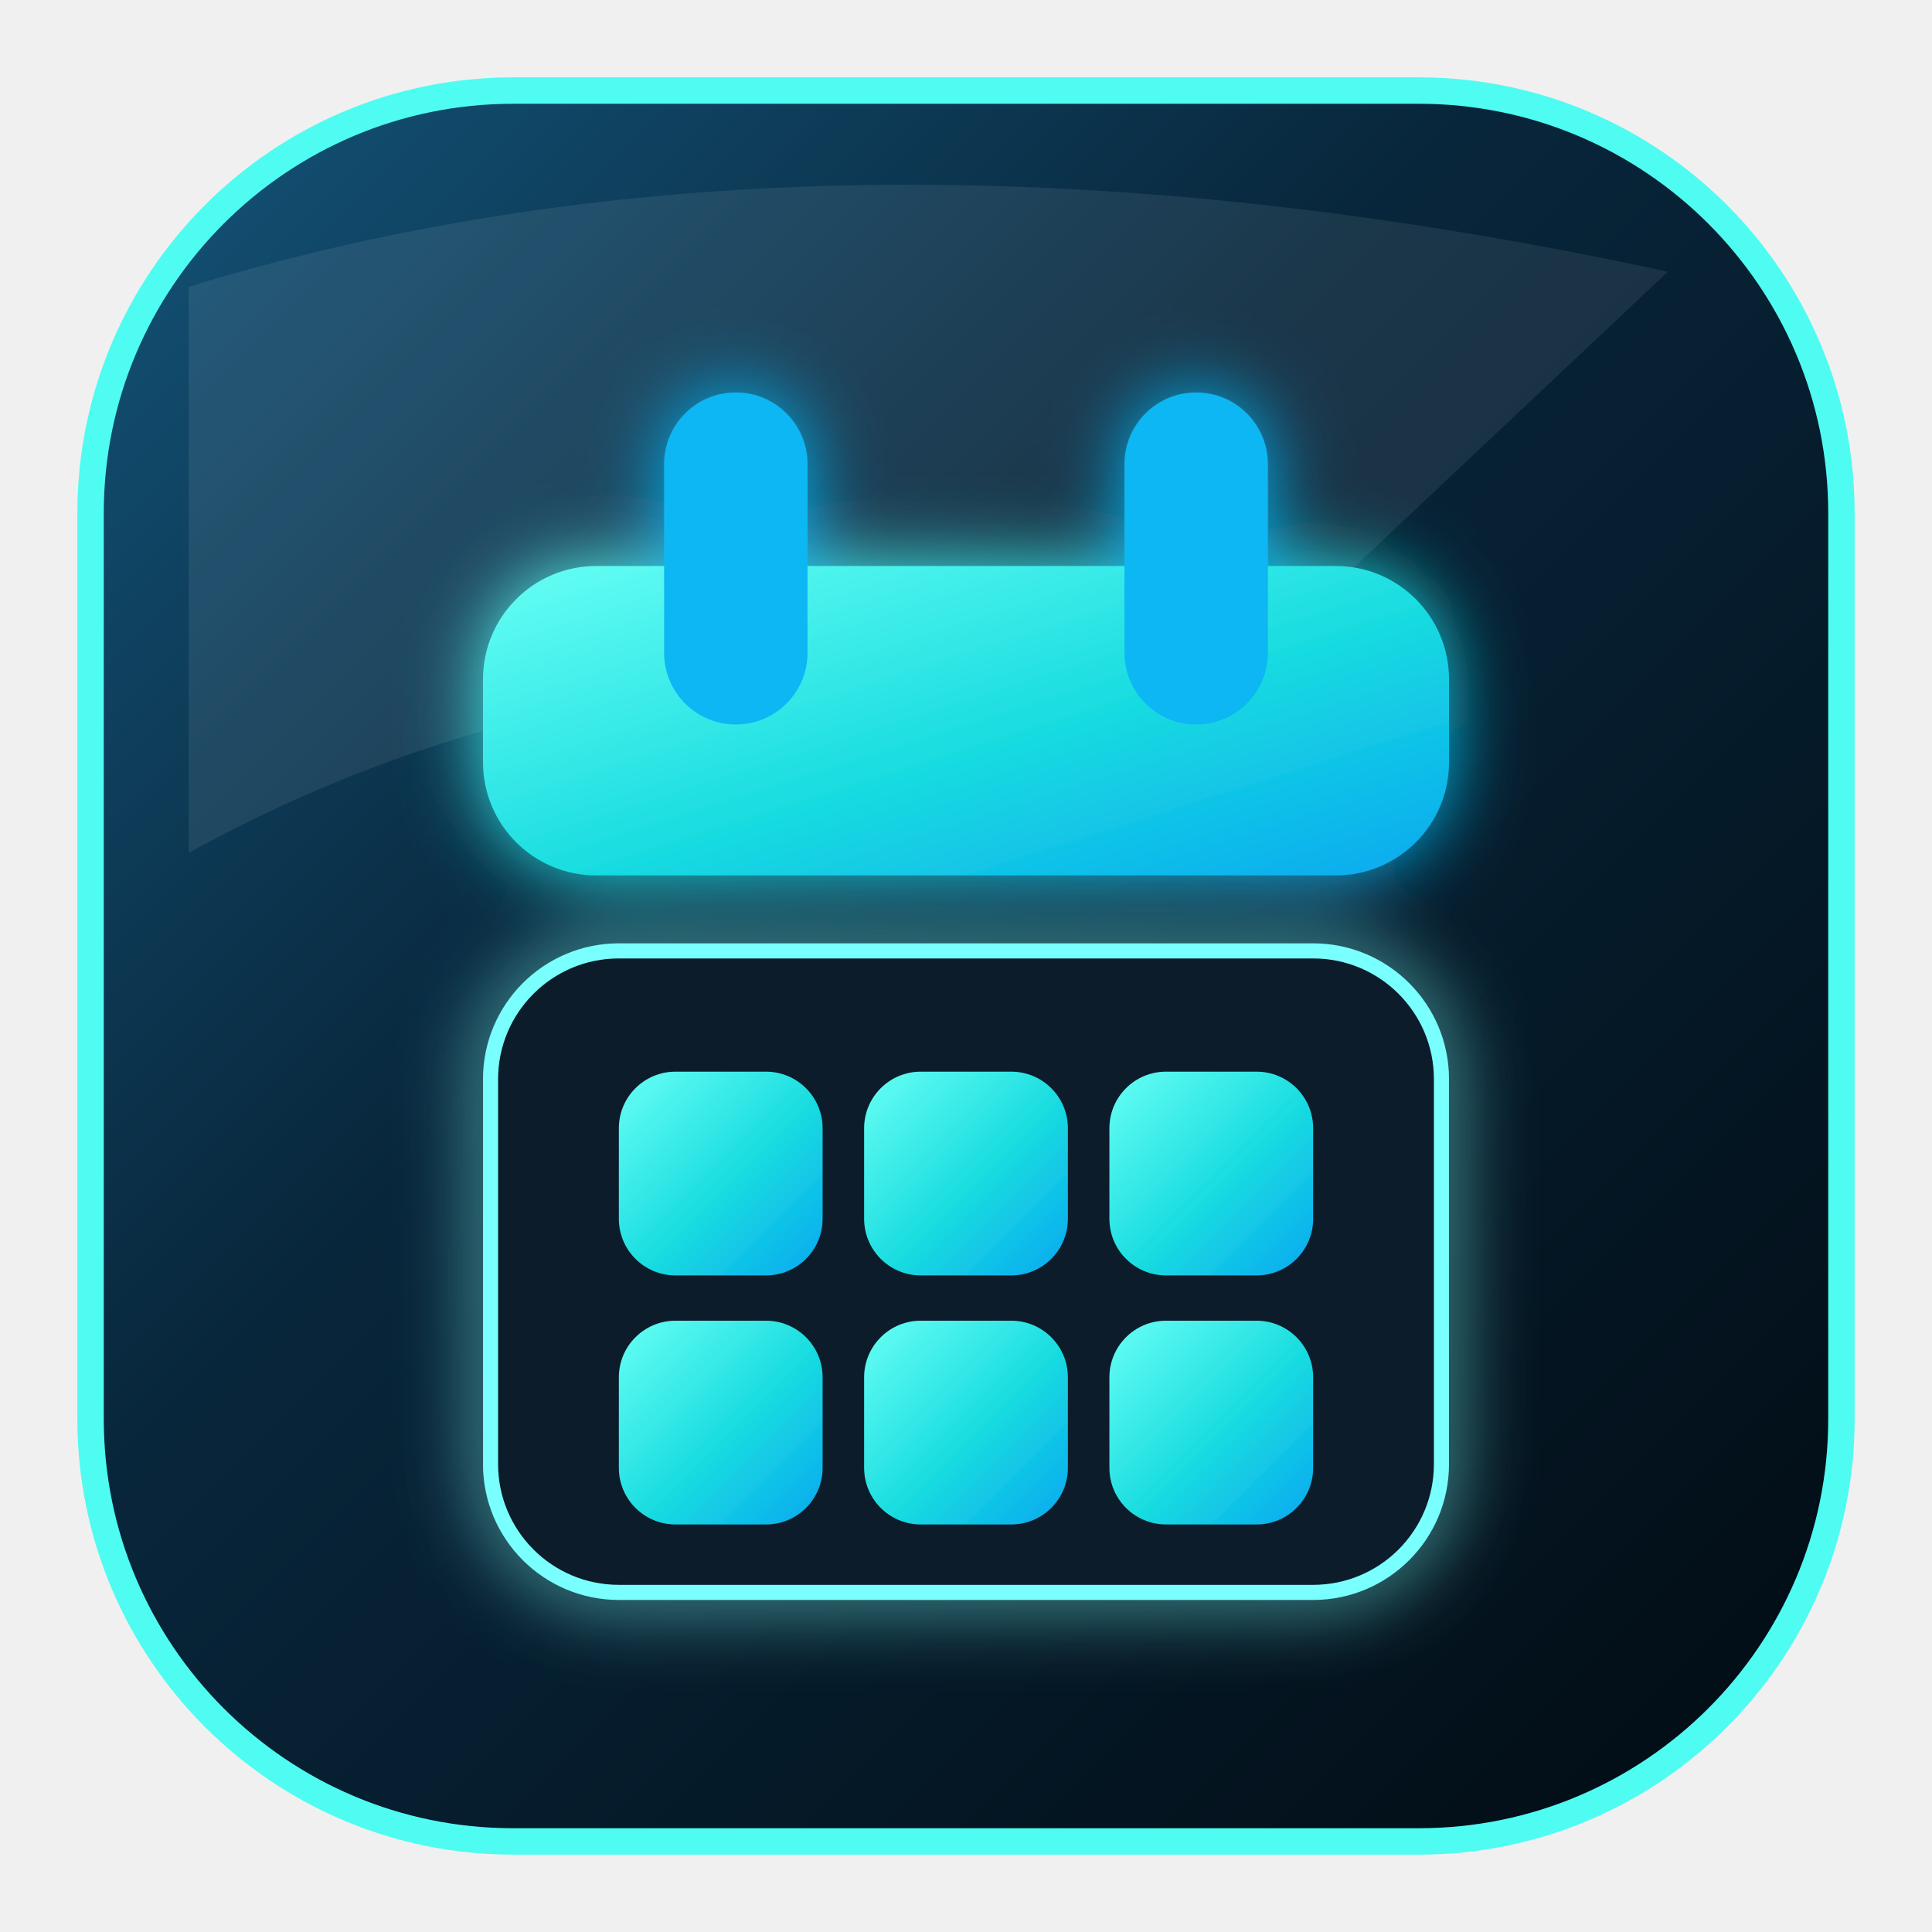
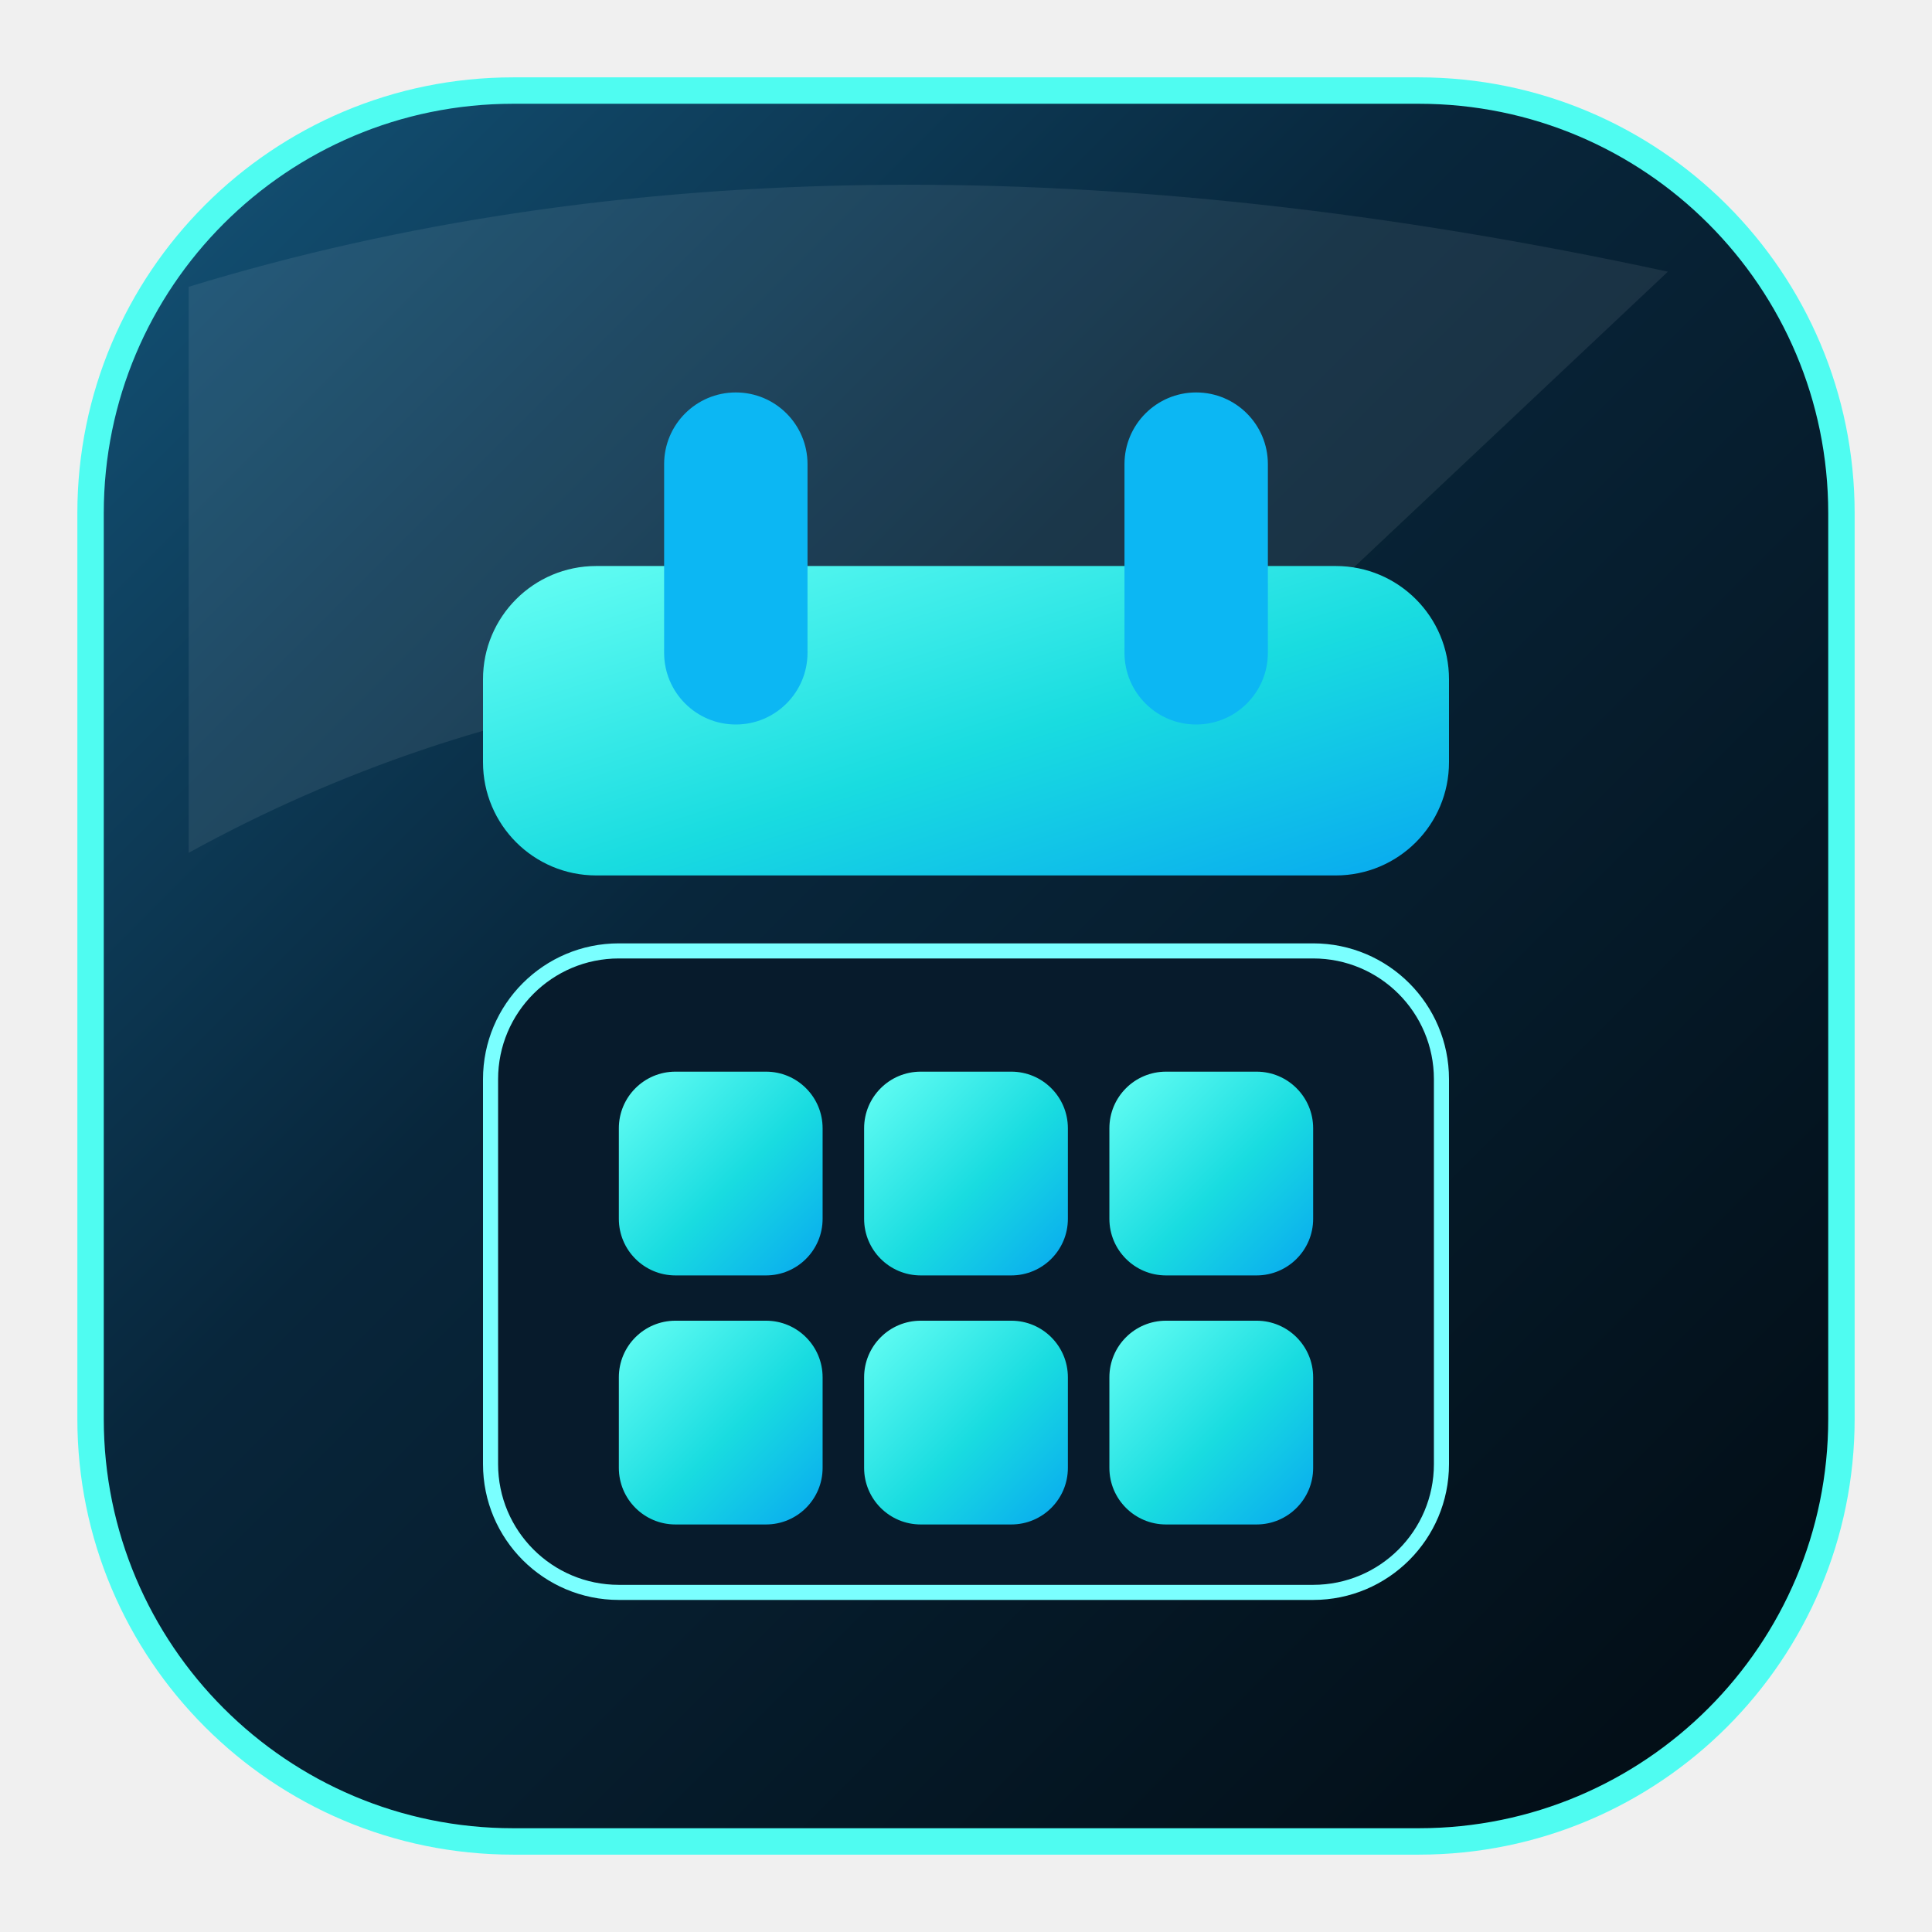
<svg xmlns="http://www.w3.org/2000/svg" viewBox="0 0 512 512" role="img" aria-labelledby="title">
  <defs>
    <linearGradient id="bg" x1="0" y1="0" x2="1" y2="1">
      <stop stop-color="#14557a" />
      <stop offset=".4" stop-color="#08263b" />
      <stop offset="1" stop-color="#020b12" />
    </linearGradient>
    <linearGradient id="c" x1="0" y1="0" x2="1" y2="1">
      <stop stop-color="#67fff4" />
      <stop offset=".55" stop-color="#19dce0" />
      <stop offset="1" stop-color="#08a8f0" />
    </linearGradient>
-     <filter id="g">
-       <feGaussianBlur stdDeviation="10" result="b" />
-       <feMerge>
-         <feMergeNode in="b" />
-         <feMergeNode in="SourceGraphic" />
-       </feMerge>
-     </filter>
  </defs>
  <rect x="24" y="24" width="464" height="464" rx="112" fill="url(#bg)" stroke="#4ffcf1" stroke-width="7" />
  <path d="M50 76 Q220 24 442 72 L322 185 Q170 160 50 226Z" fill="#fff" opacity=".08" />
-   <g filter="url(#g)">
+   <g>
    <rect x="128" y="150" width="256" height="82" rx="30" fill="url(#c)" />
    <rect x="176" y="104" width="38" height="88" rx="19" fill="#0cb7f3" />
    <rect x="298" y="104" width="38" height="88" rx="19" fill="#0cb7f3" />
    <rect x="130" y="252" width="252" height="170" rx="34" fill="#071b2c" stroke="#7affff" stroke-width="4" />
    <g fill="url(#c)">
      <rect x="164" y="284" width="54" height="54" rx="15" />
      <rect x="229" y="284" width="54" height="54" rx="15" />
      <rect x="294" y="284" width="54" height="54" rx="15" />
      <rect x="164" y="350" width="54" height="54" rx="15" />
      <rect x="229" y="350" width="54" height="54" rx="15" />
      <rect x="294" y="350" width="54" height="54" rx="15" />
    </g>
  </g>
</svg>
